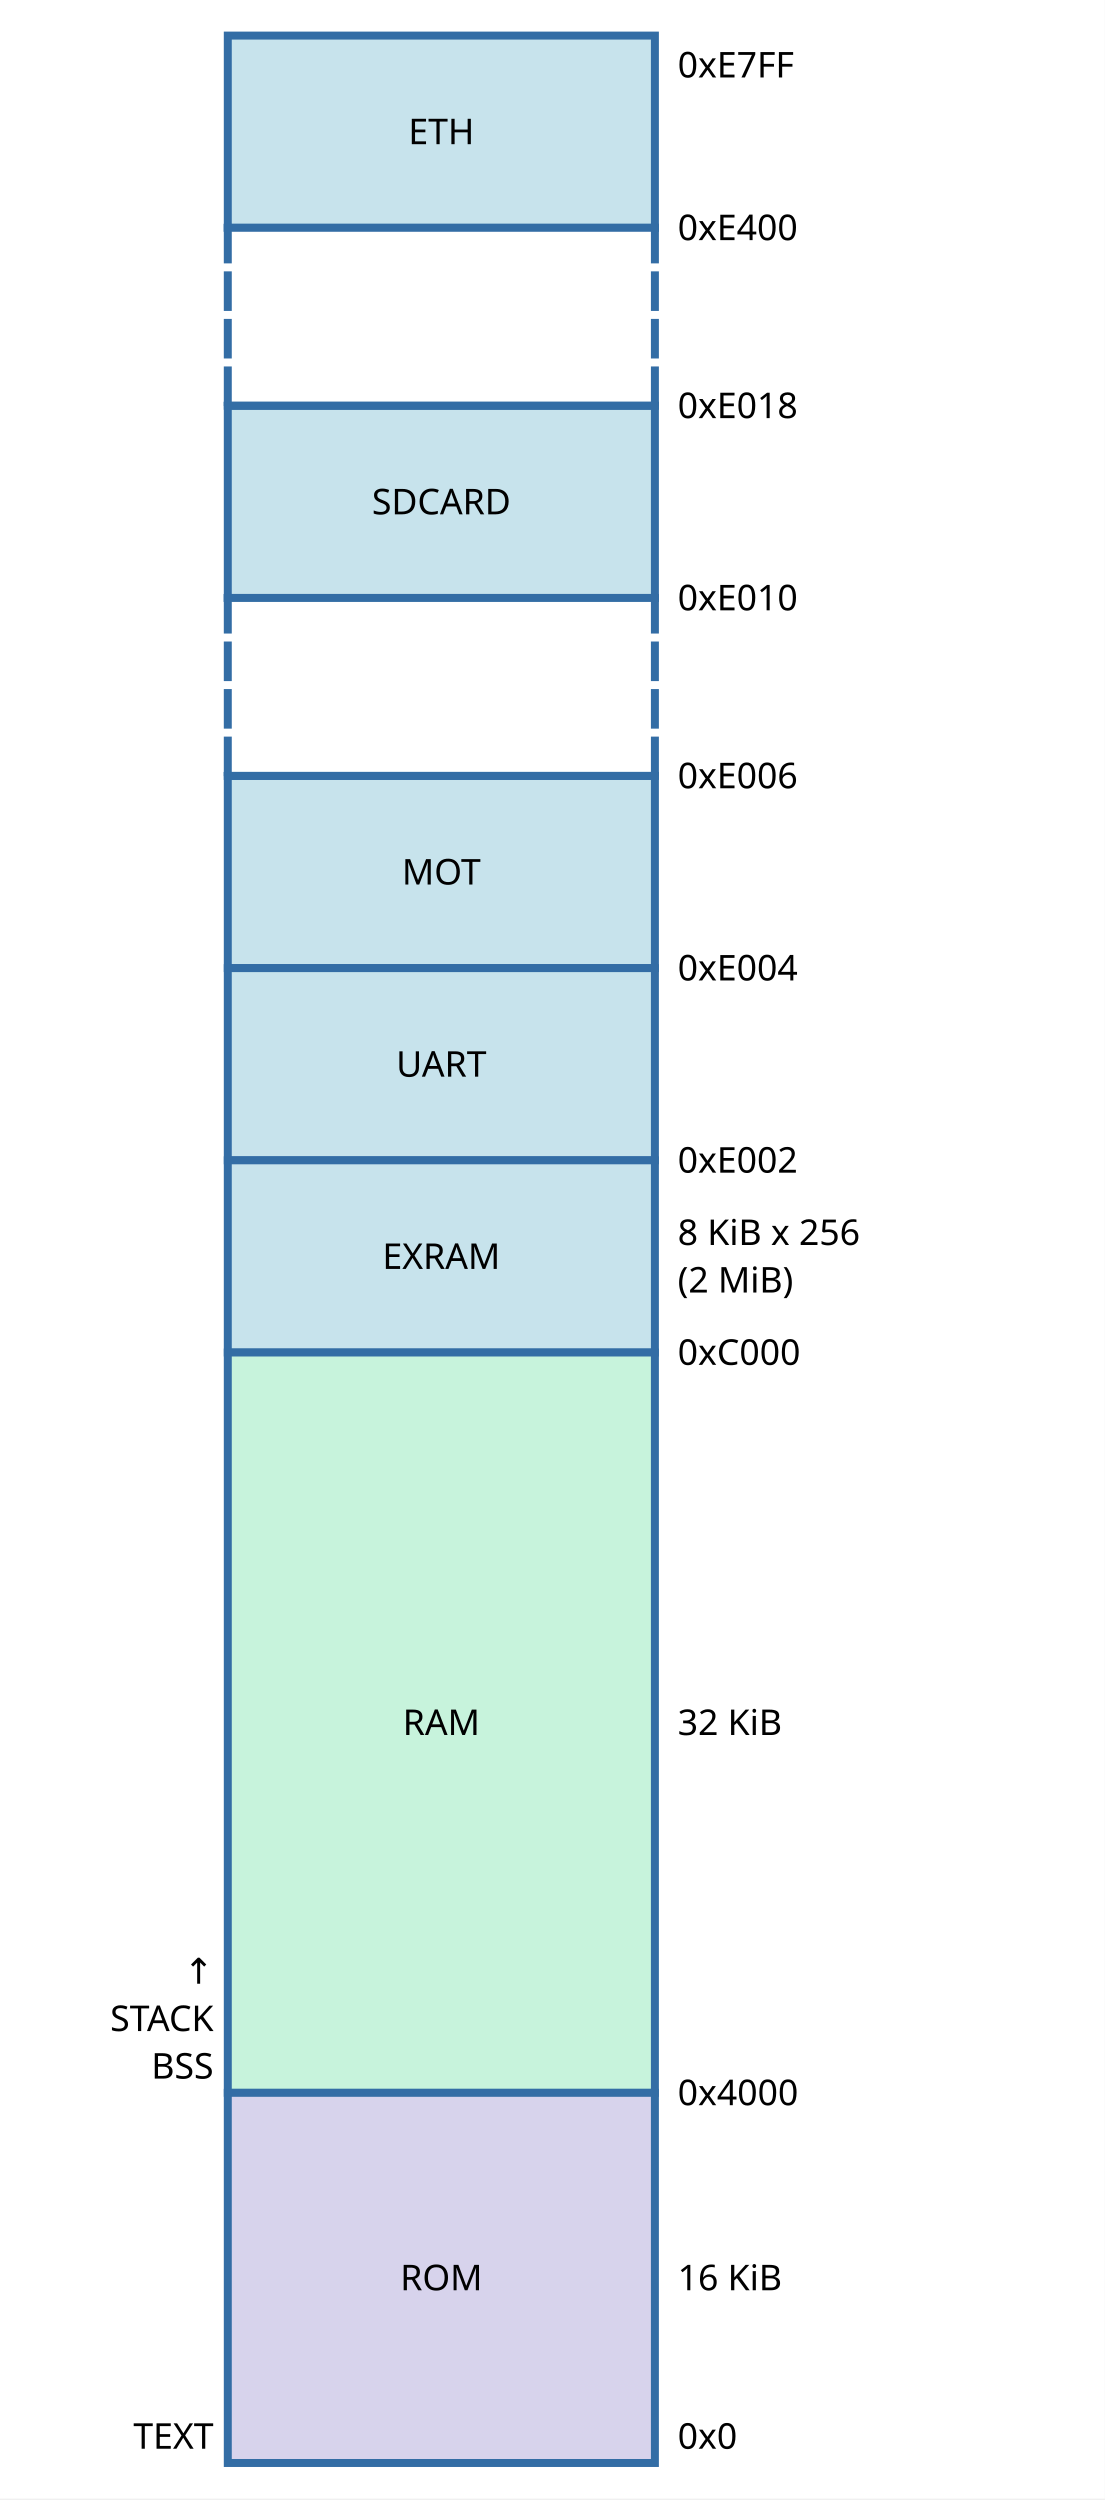
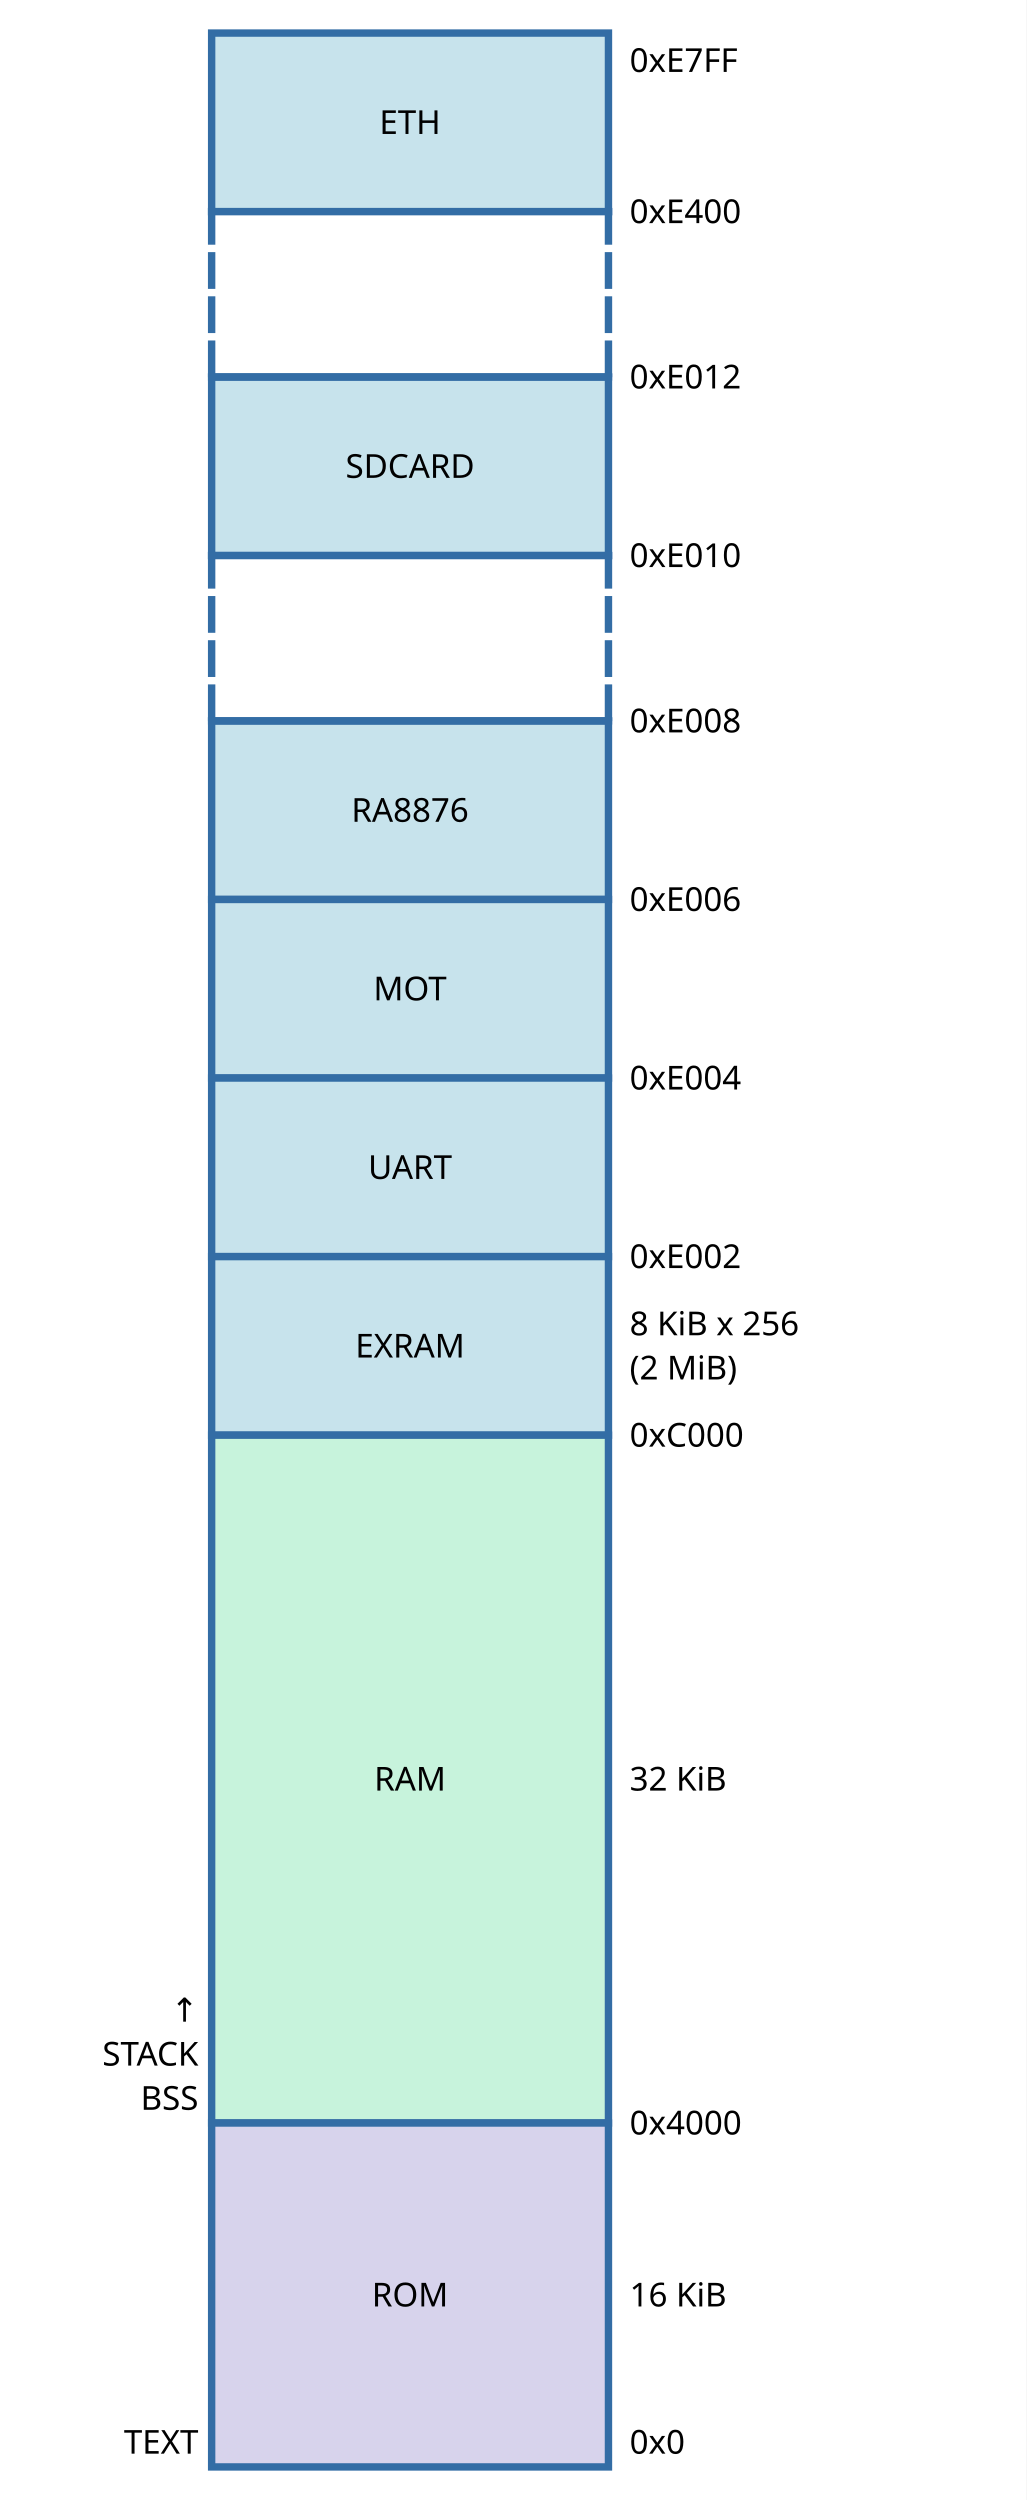
- <svg xmlns="http://www.w3.org/2000/svg" viewBox="0.00in 0.00in 3.88in 8.78in" width="3.88in" height="8.78in">
+ <svg xmlns="http://www.w3.org/2000/svg" viewBox="0.00in 0.00in 3.88in 9.45in" width="3.88in" height="9.45in">
  <defs>
    <style type="text/css">
        
        text {
            font-family: Optima, Rachana, Sawasdee, sans-serif;
        }
    </style>
  </defs>
  <g transform="matrix(1 0 0 1 76.8 12)">
-     <rect x="-0.800in" y="-0.125in" width="3.880in" height="8.775in" fill="#fff" />
+     <rect x="-0.800in" y="-0.125in" width="3.880in" height="9.450in" fill="#fff" />
    <rect x="0in" y="0in" width="1.500in" height="0.675in" fill="#C7E3EC" stroke="#336DA5" stroke-width="0.028in" />
    <rect x="0in" y="0.675in" width="1.500in" height="0.625in" fill="#fff" />
    <rect x="0in" y="1.300in" width="1.500in" height="0.675in" fill="#C7E3EC" stroke="#336DA5" stroke-width="0.028in" />
    <rect x="0in" y="1.975in" width="1.500in" height="0.625in" fill="#fff" />
    <rect x="0in" y="2.600in" width="1.500in" height="0.675in" fill="#C7E3EC" stroke="#336DA5" stroke-width="0.028in" />
    <rect x="0in" y="3.275in" width="1.500in" height="0.675in" fill="#C7E3EC" stroke="#336DA5" stroke-width="0.028in" />
    <rect x="0in" y="3.950in" width="1.500in" height="0.675in" fill="#C7E3EC" stroke="#336DA5" stroke-width="0.028in" />
-     <rect x="0in" y="4.625in" width="1.500in" height="2.600in" fill="#C7F3DC" stroke="#336DA5" stroke-width="0.028in" />
-     <rect x="0in" y="7.225in" width="1.500in" height="1.300in" fill="#D7D3EC" stroke="#336DA5" stroke-width="0.028in" />
+     <rect x="0in" y="4.625in" width="1.500in" height="0.675in" fill="#C7E3EC" stroke="#336DA5" stroke-width="0.028in" />
+     <rect x="0in" y="5.300in" width="1.500in" height="2.600in" fill="#C7F3DC" stroke="#336DA5" stroke-width="0.028in" />
+     <rect x="0in" y="7.900in" width="1.500in" height="1.300in" fill="#D7D3EC" stroke="#336DA5" stroke-width="0.028in" />
    <g>
      <text x="0.750in" y="0.338in" style="text-anchor: middle; dominant-baseline: middle;">ETH</text>
      <text x="1.580in" y="0.675in" style="dominant-baseline: middle;">0xE400</text>
      <text x="1.580in" y="0.050in" style="dominant-baseline: hanging;">0xE7FF</text>
      <path fill="none" stroke="#336DA5" stroke-width="0.028in" stroke-linecap="square" d="M 0 64.80 L 144 64.80 M 0 124.80 L 144 124.80" />
      <path fill="none" stroke="#336DA5" stroke-width="0.028in" stroke-linecap="square" stroke-dasharray="0.111in,0.056in" d="M 0 64.80 L 0 124.80 M 144 64.80 L 144 124.80" />
-       <text x="1.580in" y="1.300in" style="dominant-baseline: middle;">0xE018</text>
+       <text x="1.580in" y="1.300in" style="dominant-baseline: middle;">0xE012</text>
      <text x="0.750in" y="1.638in" style="text-anchor: middle; dominant-baseline: middle;">SDCARD</text>
      <text x="1.580in" y="1.975in" style="dominant-baseline: middle;">0xE010</text>
      <path fill="none" stroke="#336DA5" stroke-width="0.028in" stroke-linecap="square" d="M 0 189.60 L 144 189.60 M 0 249.60 L 144 249.60" />
      <path fill="none" stroke="#336DA5" stroke-width="0.028in" stroke-linecap="square" stroke-dasharray="0.111in,0.056in" d="M 0 189.60 L 0 249.60 M 144 189.60 L 144 249.60" />
-       <text x="1.580in" y="2.600in" style="dominant-baseline: middle;">0xE006</text>
-       <text x="0.750in" y="2.938in" style="text-anchor: middle; dominant-baseline: middle;">MOT</text>
-       <text x="1.580in" y="3.275in" style="dominant-baseline: middle;">0xE004</text>
-       <text x="0.750in" y="3.613in" style="text-anchor: middle; dominant-baseline: middle;">UART</text>
-       <text x="1.580in" y="3.950in" style="dominant-baseline: middle;">0xE002</text>
-       <text x="1.580in" y="4.204in" style="dominant-baseline: middle;">8 KiB x 256</text>
-       <text x="1.580in" y="4.371in" style="dominant-baseline: middle;">(2 MiB)</text>
-       <text x="0.750in" y="4.288in" style="text-anchor: middle; dominant-baseline: middle;">EXRAM</text>
-       <text x="1.580in" y="4.625in" style="dominant-baseline: middle;">0xC000</text>
-       <text x="1.580in" y="5.925in" style="dominant-baseline: middle;">32 KiB</text>
-       <text x="-0.050in" y="6.842in" style="text-anchor: end;">↑</text>
-       <text x="-0.050in" y="7.008in" style="text-anchor: end;">STACK</text>
-       <text x="-0.050in" y="7.175in" style="text-anchor: end;">BSS</text>
-       <text x="0.750in" y="5.925in" style="text-anchor: middle; dominant-baseline: middle;">RAM</text>
-       <text x="1.580in" y="7.225in" style="dominant-baseline: middle;">0x4000</text>
-       <text x="1.580in" y="7.875in" style="dominant-baseline: middle;">16 KiB</text>
-       <text x="-0.050in" y="8.475in" style="text-anchor: end;">TEXT</text>
-       <text x="0.750in" y="7.875in" style="text-anchor: middle; dominant-baseline: middle;">ROM</text>
-       <text x="1.580in" y="8.475in">0x0</text>
+       <text x="1.580in" y="2.600in" style="dominant-baseline: middle;">0xE008</text>
+       <text x="0.750in" y="2.938in" style="text-anchor: middle; dominant-baseline: middle;">RA8876</text>
+       <text x="1.580in" y="3.275in" style="dominant-baseline: middle;">0xE006</text>
+       <text x="0.750in" y="3.613in" style="text-anchor: middle; dominant-baseline: middle;">MOT</text>
+       <text x="1.580in" y="3.950in" style="dominant-baseline: middle;">0xE004</text>
+       <text x="0.750in" y="4.288in" style="text-anchor: middle; dominant-baseline: middle;">UART</text>
+       <text x="1.580in" y="4.625in" style="dominant-baseline: middle;">0xE002</text>
+       <text x="1.580in" y="4.879in" style="dominant-baseline: middle;">8 KiB x 256</text>
+       <text x="1.580in" y="5.046in" style="dominant-baseline: middle;">(2 MiB)</text>
+       <text x="0.750in" y="4.963in" style="text-anchor: middle; dominant-baseline: middle;">EXRAM</text>
+       <text x="1.580in" y="5.300in" style="dominant-baseline: middle;">0xC000</text>
+       <text x="1.580in" y="6.600in" style="dominant-baseline: middle;">32 KiB</text>
+       <text x="-0.050in" y="7.517in" style="text-anchor: end;">↑</text>
+       <text x="-0.050in" y="7.683in" style="text-anchor: end;">STACK</text>
+       <text x="-0.050in" y="7.850in" style="text-anchor: end;">BSS</text>
+       <text x="0.750in" y="6.600in" style="text-anchor: middle; dominant-baseline: middle;">RAM</text>
+       <text x="1.580in" y="7.900in" style="dominant-baseline: middle;">0x4000</text>
+       <text x="1.580in" y="8.550in" style="dominant-baseline: middle;">16 KiB</text>
+       <text x="-0.050in" y="9.150in" style="text-anchor: end;">TEXT</text>
+       <text x="0.750in" y="8.550in" style="text-anchor: middle; dominant-baseline: middle;">ROM</text>
+       <text x="1.580in" y="9.150in">0x0</text>
    </g>
  </g>
</svg>
